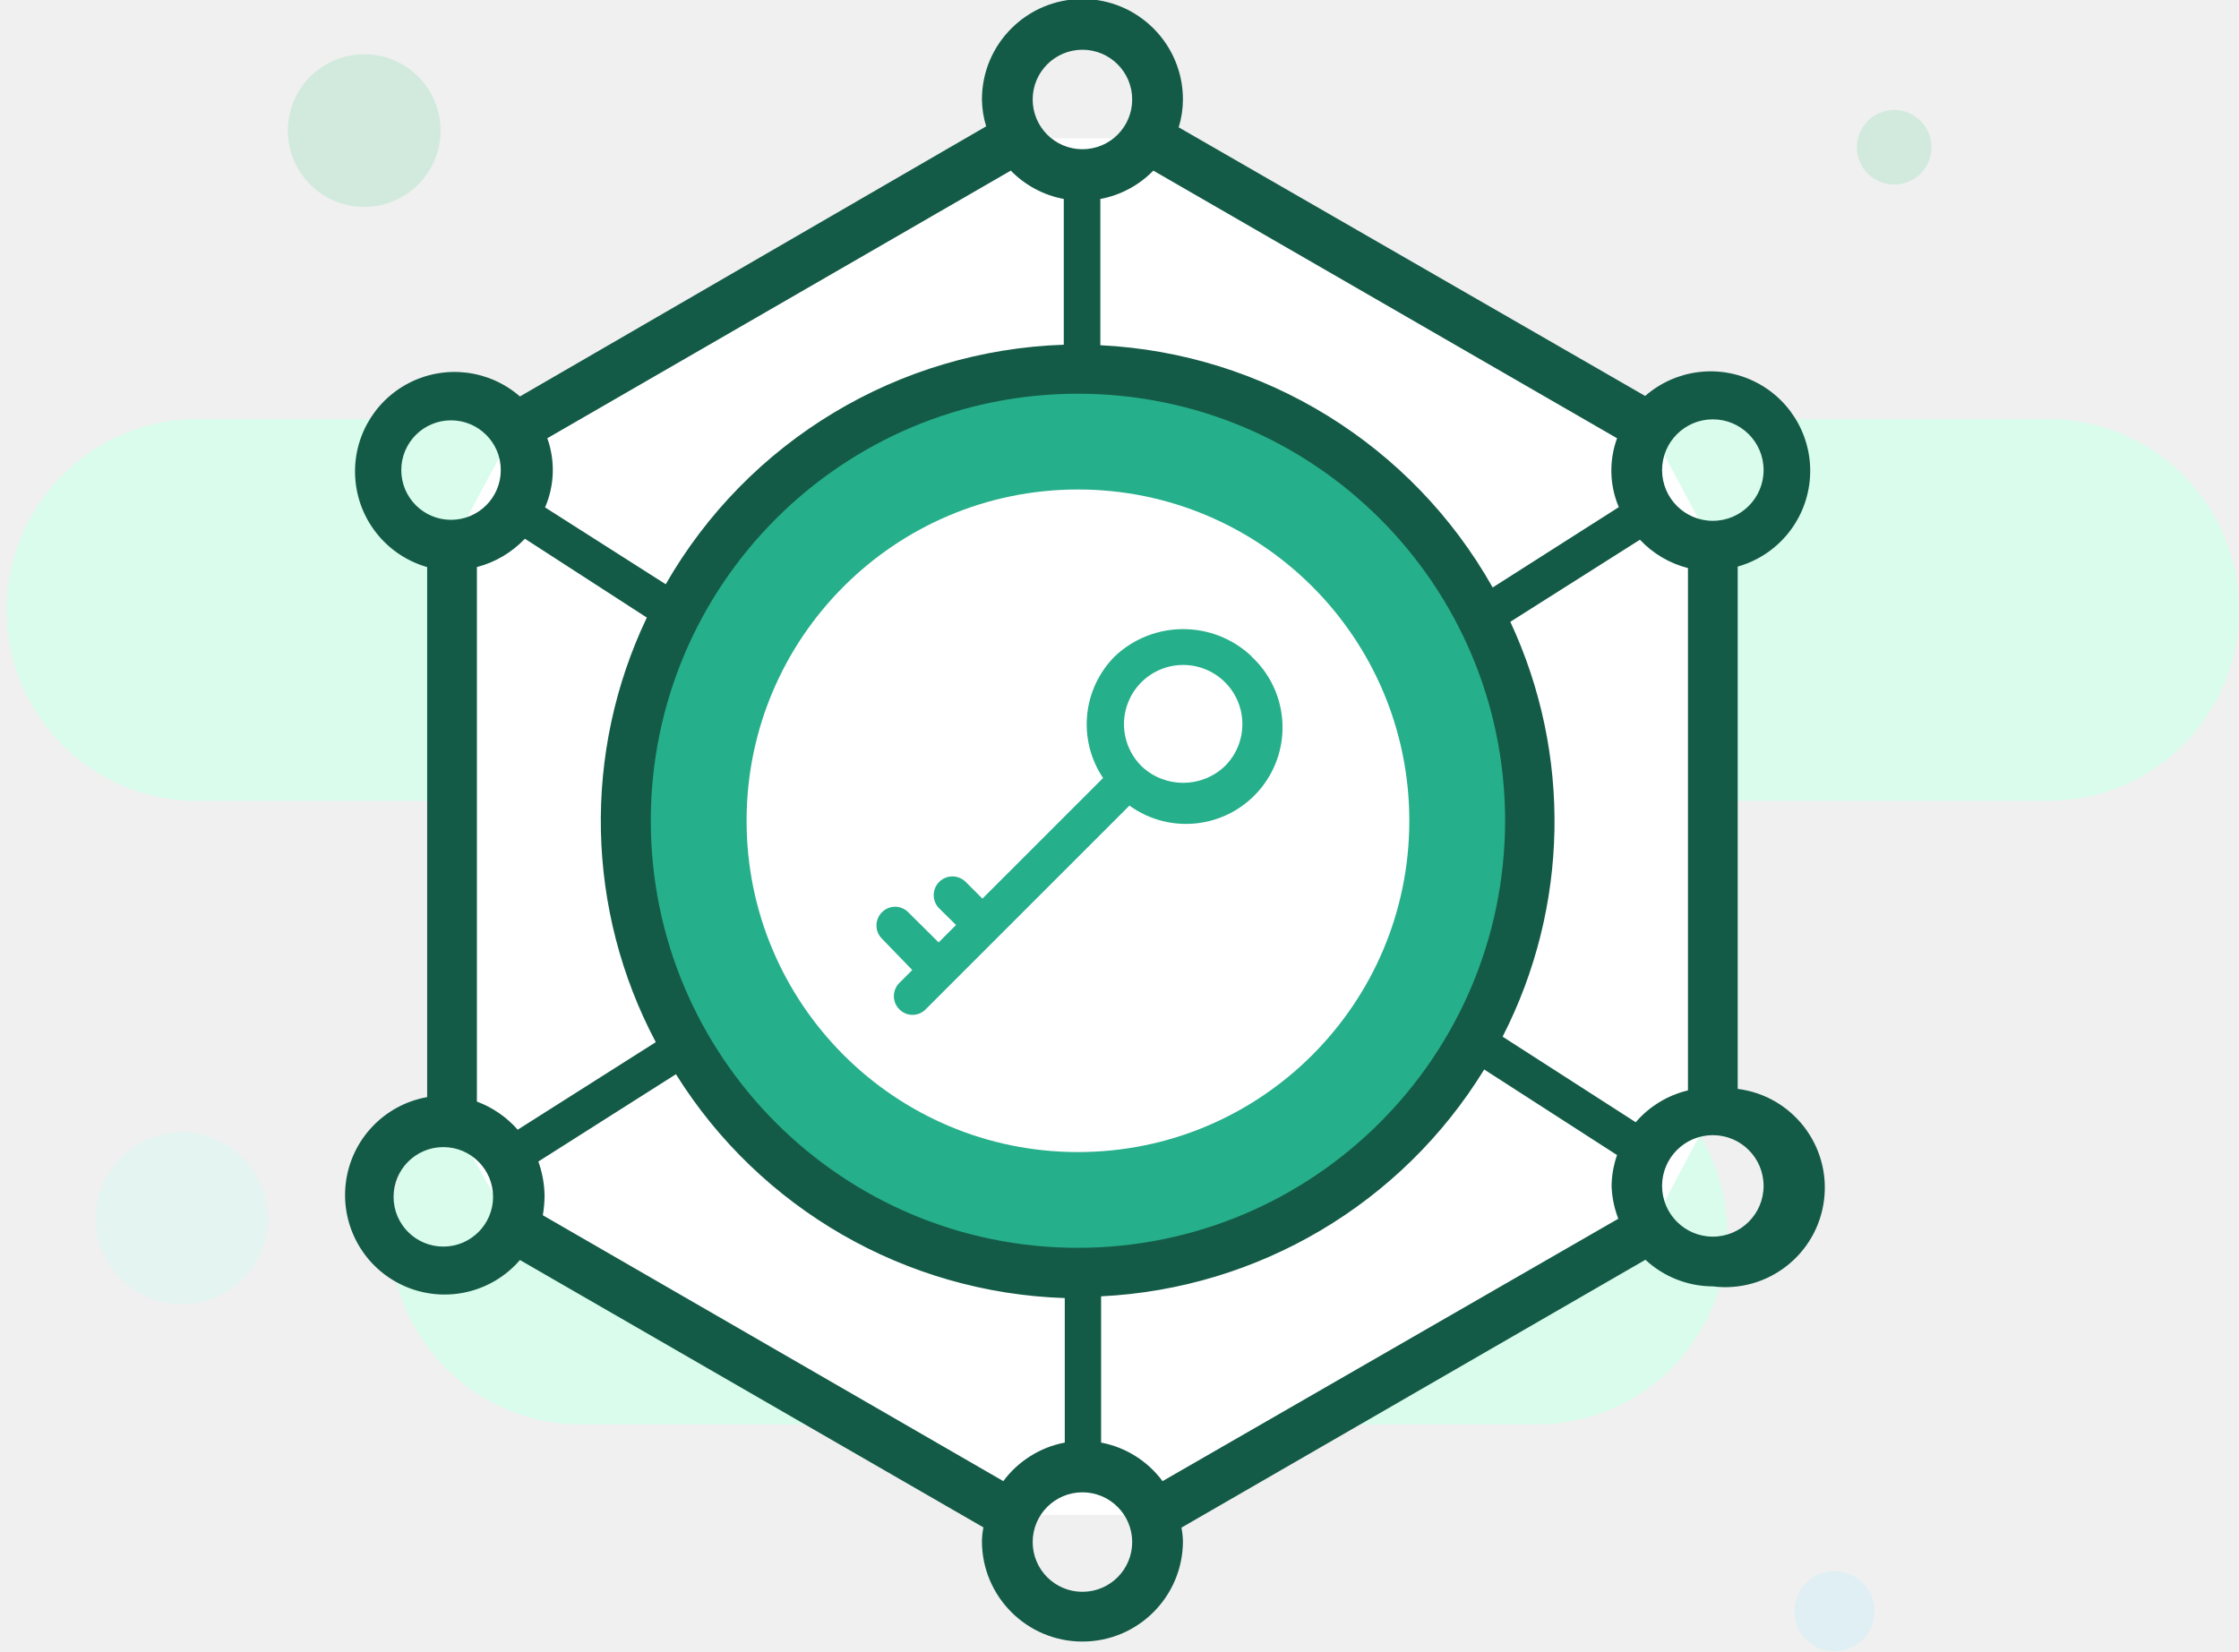
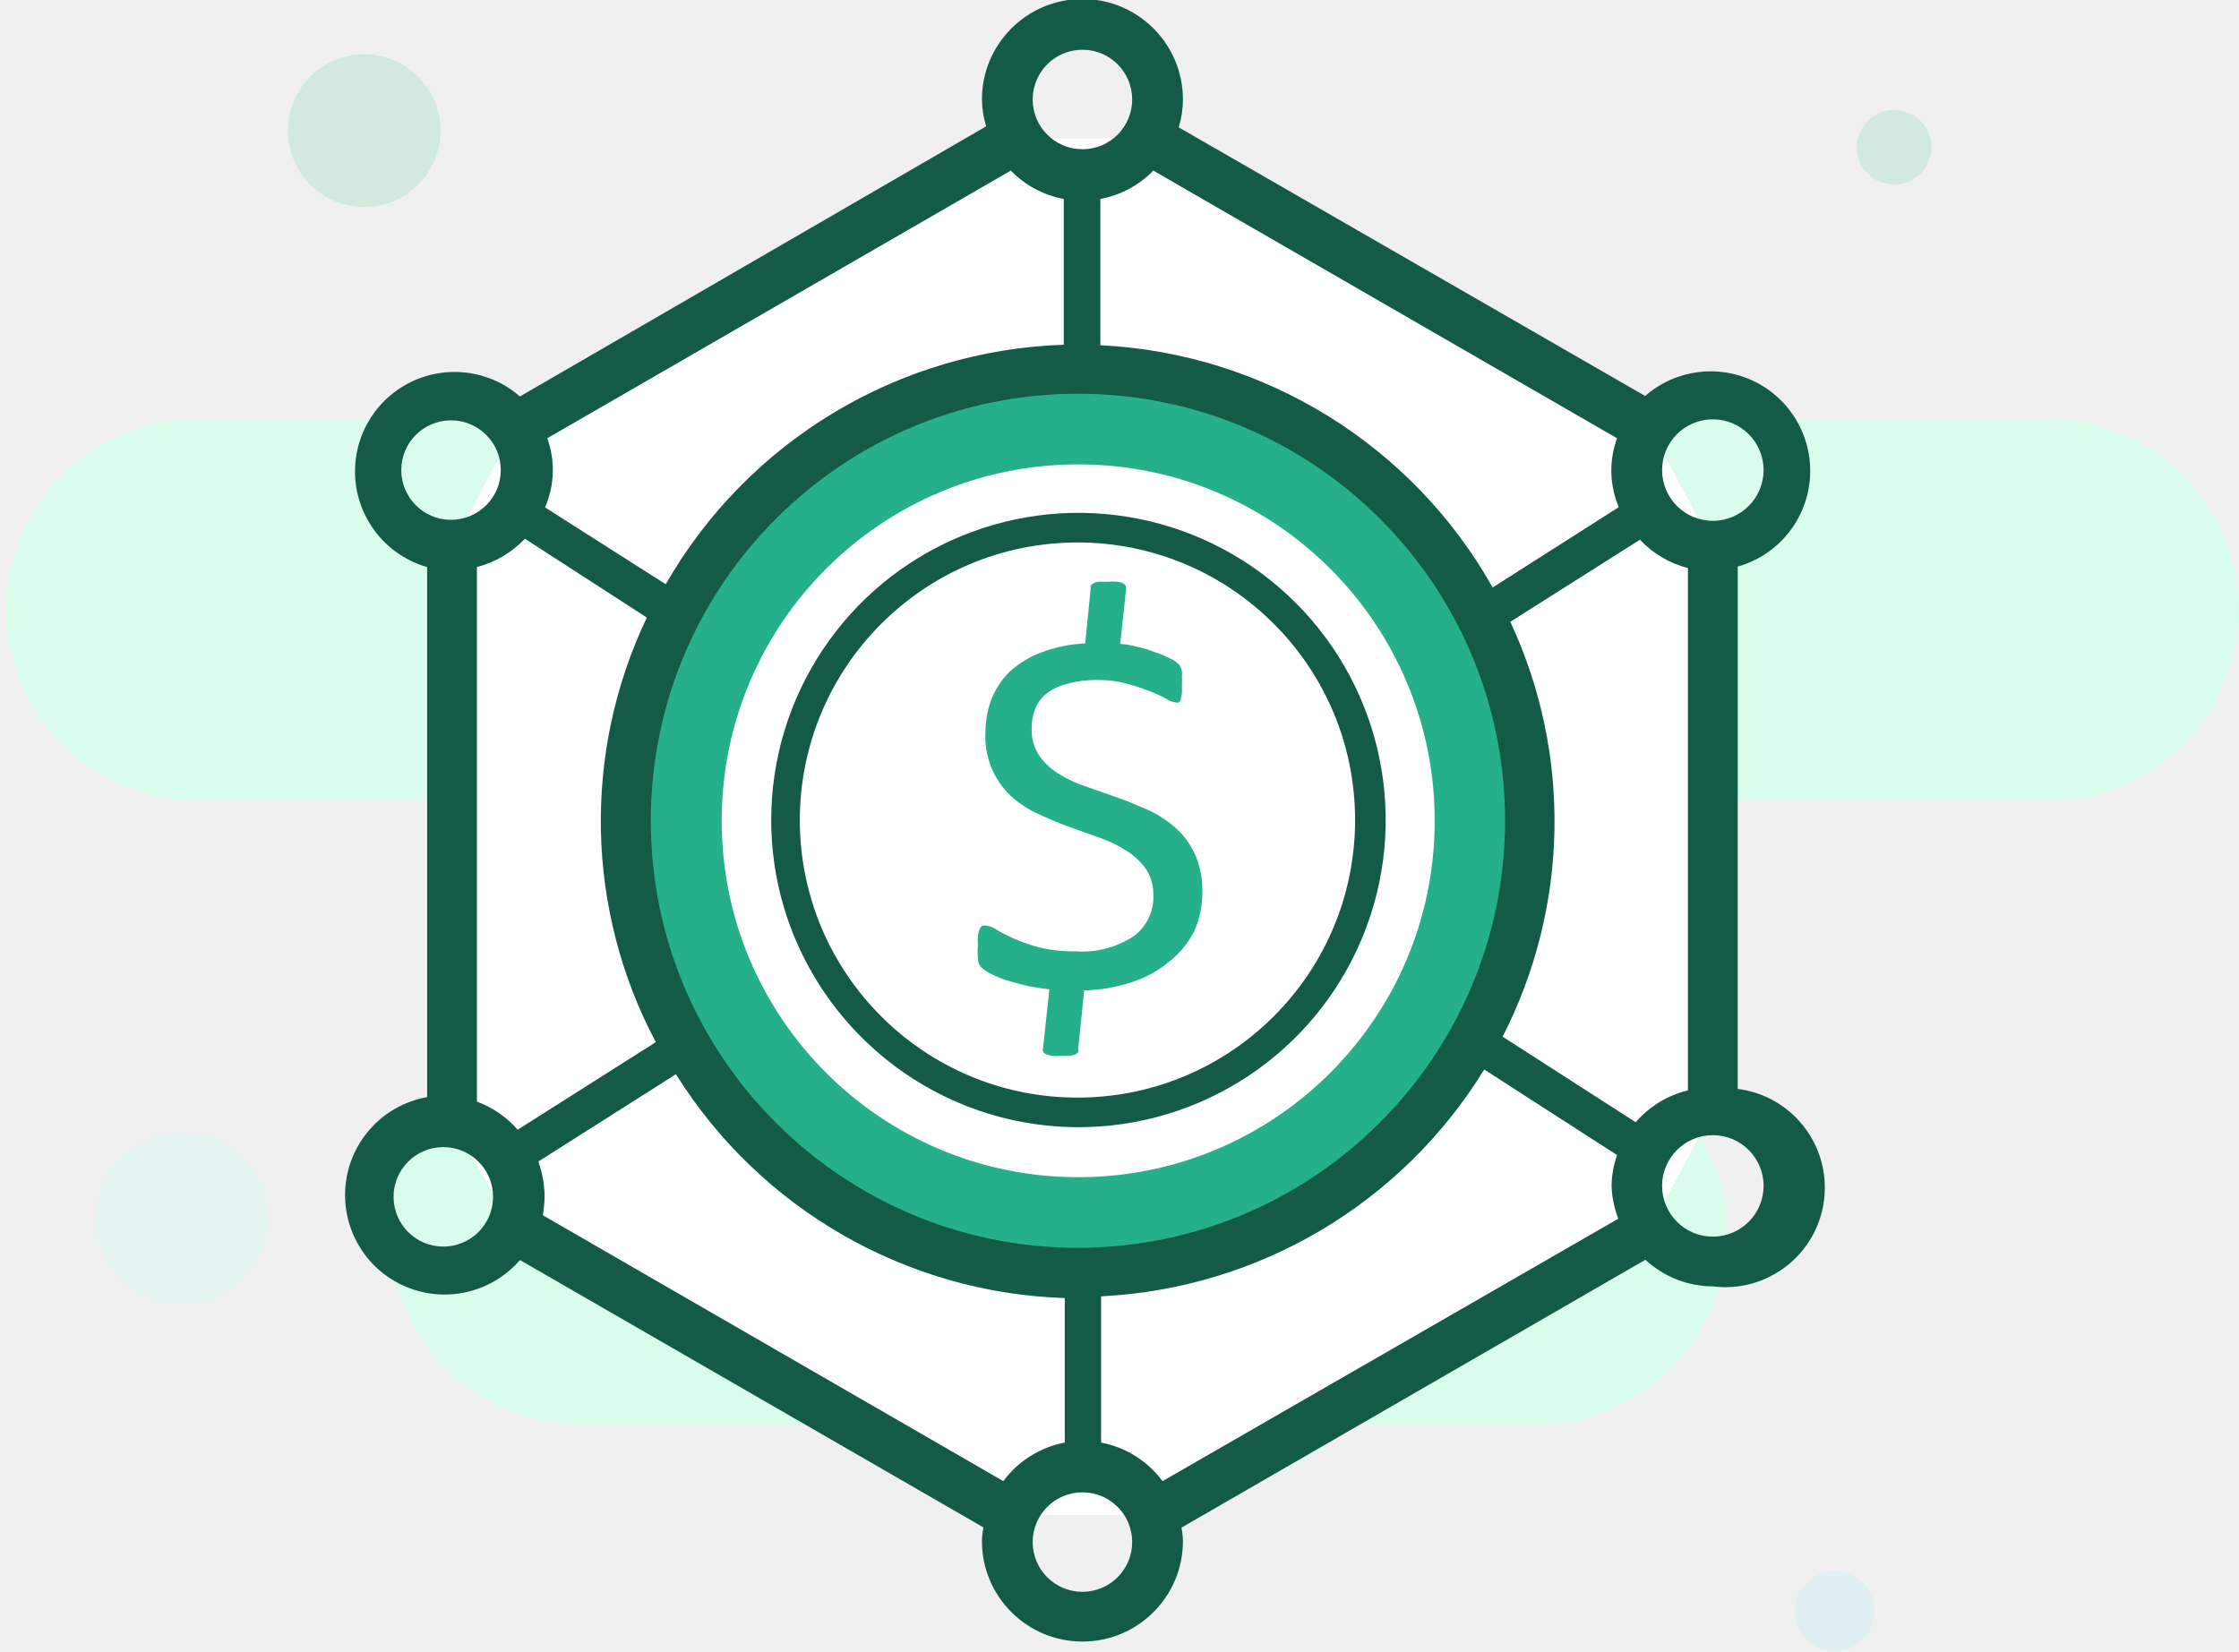
<svg xmlns="http://www.w3.org/2000/svg" viewBox="0 0 90 66.4">
  <defs>
    <style>.cls-1{fill:#d9fcec;}.cls-2{fill:#fff;}.cls-3{fill:#d2eade;}.cls-4{fill:#dfeff4;}.cls-5{fill:#e4f4f0;}.cls-6{fill:#26af8b;}.cls-7{fill:#145b47;}</style>
  </defs>
  <g id="Layer_2" data-name="Layer 2">
    <g id="Layer_1-2" data-name="Layer 1">
      <path class="cls-1" d="M90,24.53a7.67,7.67,0,0,1-7.67,7.67h-30a7.68,7.68,0,1,1,0-15.35H82.33A7.68,7.68,0,0,1,90,24.53ZM23.17,32.2H7.67a7.68,7.68,0,0,1,0-15.35h15.5a7.68,7.68,0,0,1,0,15.35ZM69.43,49.59a7.68,7.68,0,0,1-7.68,7.68H23.09a7.68,7.68,0,0,1,0-15.35H61.75A7.68,7.68,0,0,1,69.43,49.59Z" />
      <polyline class="cls-2" points="18.17 21.94 18.17 45.07 20.58 49.32 40.66 60.91 46.37 60.91 66.33 49.38 66.34 49.38 68.85 44.65 68.85 21.94 66.32 17.21 46.15 5.56 40.88 5.56 20.7 17.21" />
      <circle class="cls-3" cx="76.14" cy="5.92" r="1.5" />
      <circle class="cls-3" cx="14.64" cy="5.25" r="3.07" />
      <circle class="cls-4" cx="73.74" cy="64.78" r="1.61" />
      <circle class="cls-5" cx="7.31" cy="48.98" r="3.46" />
      <circle class="cls-6" cx="43.33" cy="33" r="18.17" />
-       <circle class="cls-2" cx="43.33" cy="33" r="13.32" />
-       <path class="cls-6" d="M50.3,26.38a4,4,0,0,0-5.48,0,3.87,3.87,0,0,0-.48,4.9l-4.85,4.85-.67-.67a.75.75,0,1,0-1.07,1.06l.68.67-.7.7-1.22-1.21a.74.74,0,0,0-1.06,0,.75.75,0,0,0,0,1.06L36.67,39l-.52.52a.75.75,0,0,0,0,1.06.74.74,0,0,0,1.06,0l8.19-8.19a3.88,3.88,0,0,0,4.9-6ZM49.24,30.8a2.43,2.43,0,0,1-3.36,0,2.38,2.38,0,1,1,3.36,0Z" />
+       <circle class="cls-2" cx="43.34" cy="33" r="14.33" />
      <path class="cls-7" d="M69.85,43.78v-21a4,4,0,1,0-3.72-6.86L47.38,5.12A3.87,3.87,0,0,0,47.55,4a4,4,0,0,0-8.08,0,3.87,3.87,0,0,0,.17,1.08L20.9,15.94a4,4,0,1,0-3.73,6.86V44.11a4,4,0,1,0,3.73,6.55L39.53,61.41a3.31,3.31,0,0,0-.06.55,4,4,0,0,0,8.08,0,3.19,3.19,0,0,0-.06-.54L66.14,50.65a4,4,0,0,0,2.71,1.07,4,4,0,0,0,1-7.94Zm-4.1,1.34L60.4,41.68A19,19,0,0,0,60.71,25l5.21-3.3a4,4,0,0,0,1.93,1.14v21A4,4,0,0,0,65.75,45.12ZM43.33,50.17A17.17,17.17,0,1,1,60.5,33,17.19,17.19,0,0,1,43.33,50.17ZM19.17,44.29V22.8a4.08,4.08,0,0,0,1.93-1.14L26,24.83a19,19,0,0,0,.36,17.07l-5.55,3.52A4.07,4.07,0,0,0,19.17,44.29ZM68.85,16.86a2,2,0,0,1,0,4.08h0a2,2,0,1,1,0-4.08ZM65,17.62a3.77,3.77,0,0,0,.07,2.77L60,23.62a19.17,19.17,0,0,0-15.77-9.74V8a4,4,0,0,0,2.13-1.14ZM43.51,2a2,2,0,1,1-2,2A2,2,0,0,1,43.51,2Zm-.75,6v5.86a19.18,19.18,0,0,0-16,9.63L21.91,20.4A3.79,3.79,0,0,0,22,17.62L40.63,6.86A4,4,0,0,0,42.76,8ZM16.13,18.9a2,2,0,1,1,2,2h0A2,2,0,0,1,16.13,18.9Zm1.69,31.22a2,2,0,1,1,2-2A2,2,0,0,1,17.82,50.12Zm4-1.26a4.92,4.92,0,0,0,.07-.78,4.27,4.27,0,0,0-.25-1.38l5.53-3.51a19.17,19.17,0,0,0,15.63,9V58a4,4,0,0,0-2.47,1.55ZM43.51,64a2,2,0,1,1,2-2A2,2,0,0,1,43.51,64Zm.75-6V52.12A19.17,19.17,0,0,0,59.66,43L65,46.44a3.89,3.89,0,0,0-.22,1.24A4,4,0,0,0,65.05,49L46.73,59.55A4,4,0,0,0,44.26,58Zm24.59-8.28a2,2,0,0,1,0-4.08h0a2,2,0,0,1,0,4.08Z" />
+       <path class="cls-6" d="M39.45,38.9a1.48,1.48,0,0,0,.36.24,4,4,0,0,0,.58.25c.23.07.5.15.79.22s.62.12,1,.17l-.25,2.34a.22.22,0,0,0,0,.16.18.18,0,0,0,.11.1,1,1,0,0,0,.24.07,2.1,2.1,0,0,0,.4,0l.35,0,.21-.06a.3.3,0,0,0,.1-.09.65.65,0,0,0,0-.13l.24-2.35a6.63,6.63,0,0,0,2-.36A4.46,4.46,0,0,0,47,38.66,3.67,3.67,0,0,0,48,37.45a3.88,3.88,0,0,0,.33-1.58,3.51,3.51,0,0,0-.3-1.53,3.18,3.18,0,0,0-.77-1.05,4.54,4.54,0,0,0-1.1-.72c-.41-.18-.84-.36-1.26-.51l-1.26-.44a4.86,4.86,0,0,1-1.1-.52,2.52,2.52,0,0,1-.78-.74,1.85,1.85,0,0,1-.29-1.08,2,2,0,0,1,.14-.78,1.53,1.53,0,0,1,.46-.62,2.26,2.26,0,0,1,.84-.39,4.43,4.43,0,0,1,1.24-.15,4.11,4.11,0,0,1,1.15.15,7.47,7.47,0,0,1,.91.3,5.38,5.38,0,0,1,.66.3.89.89,0,0,0,.38.15.24.24,0,0,0,.13,0,.22.22,0,0,0,.08-.13,1.11,1.11,0,0,0,.05-.24c0-.11,0-.22,0-.36a2.66,2.66,0,0,0,0-.3,1.24,1.24,0,0,0,0-.22,1.22,1.22,0,0,0-.05-.17.5.5,0,0,0-.14-.16,1,1,0,0,0-.34-.21,3.26,3.26,0,0,0-.56-.23A5.23,5.23,0,0,0,45.7,26a3.46,3.46,0,0,0-.67-.11l.23-2.16a.81.81,0,0,0,0-.16.23.23,0,0,0-.11-.11.62.62,0,0,0-.24-.07,2.18,2.18,0,0,0-.39,0l-.36,0a.58.58,0,0,0-.21.06.36.36,0,0,0-.11.1l0,.13-.22,2.19a5.66,5.66,0,0,0-1.76.36,4,4,0,0,0-1.26.76,3.24,3.24,0,0,0-.74,1.1,3.82,3.82,0,0,0-.25,1.36A3.28,3.28,0,0,0,40.63,32a4.39,4.39,0,0,0,1.09.72c.41.19.83.37,1.24.52l1.24.44a5.26,5.26,0,0,1,1.09.53,2.77,2.77,0,0,1,.78.74A1.83,1.83,0,0,1,46.36,36a1.94,1.94,0,0,1-.79,1.64,3.76,3.76,0,0,1-2.33.61,6.26,6.26,0,0,1-1.48-.16,7.84,7.84,0,0,1-1-.35,7.15,7.15,0,0,1-.69-.35.87.87,0,0,0-.41-.17.4.4,0,0,0-.17,0,.31.31,0,0,0-.12.15,1.15,1.15,0,0,0-.06.25,2.36,2.36,0,0,0,0,.4,2.17,2.17,0,0,0,0,.51A.54.54,0,0,0,39.45,38.9Z" />
+       <path class="cls-7" d="M43.31,45.32A12.35,12.35,0,1,0,31,33,12.37,12.37,0,0,0,43.31,45.32Zm0-23.51A11.16,11.16,0,1,1,32.15,33,11.17,11.17,0,0,1,43.31,21.81Z" />
    </g>
  </g>
</svg>
